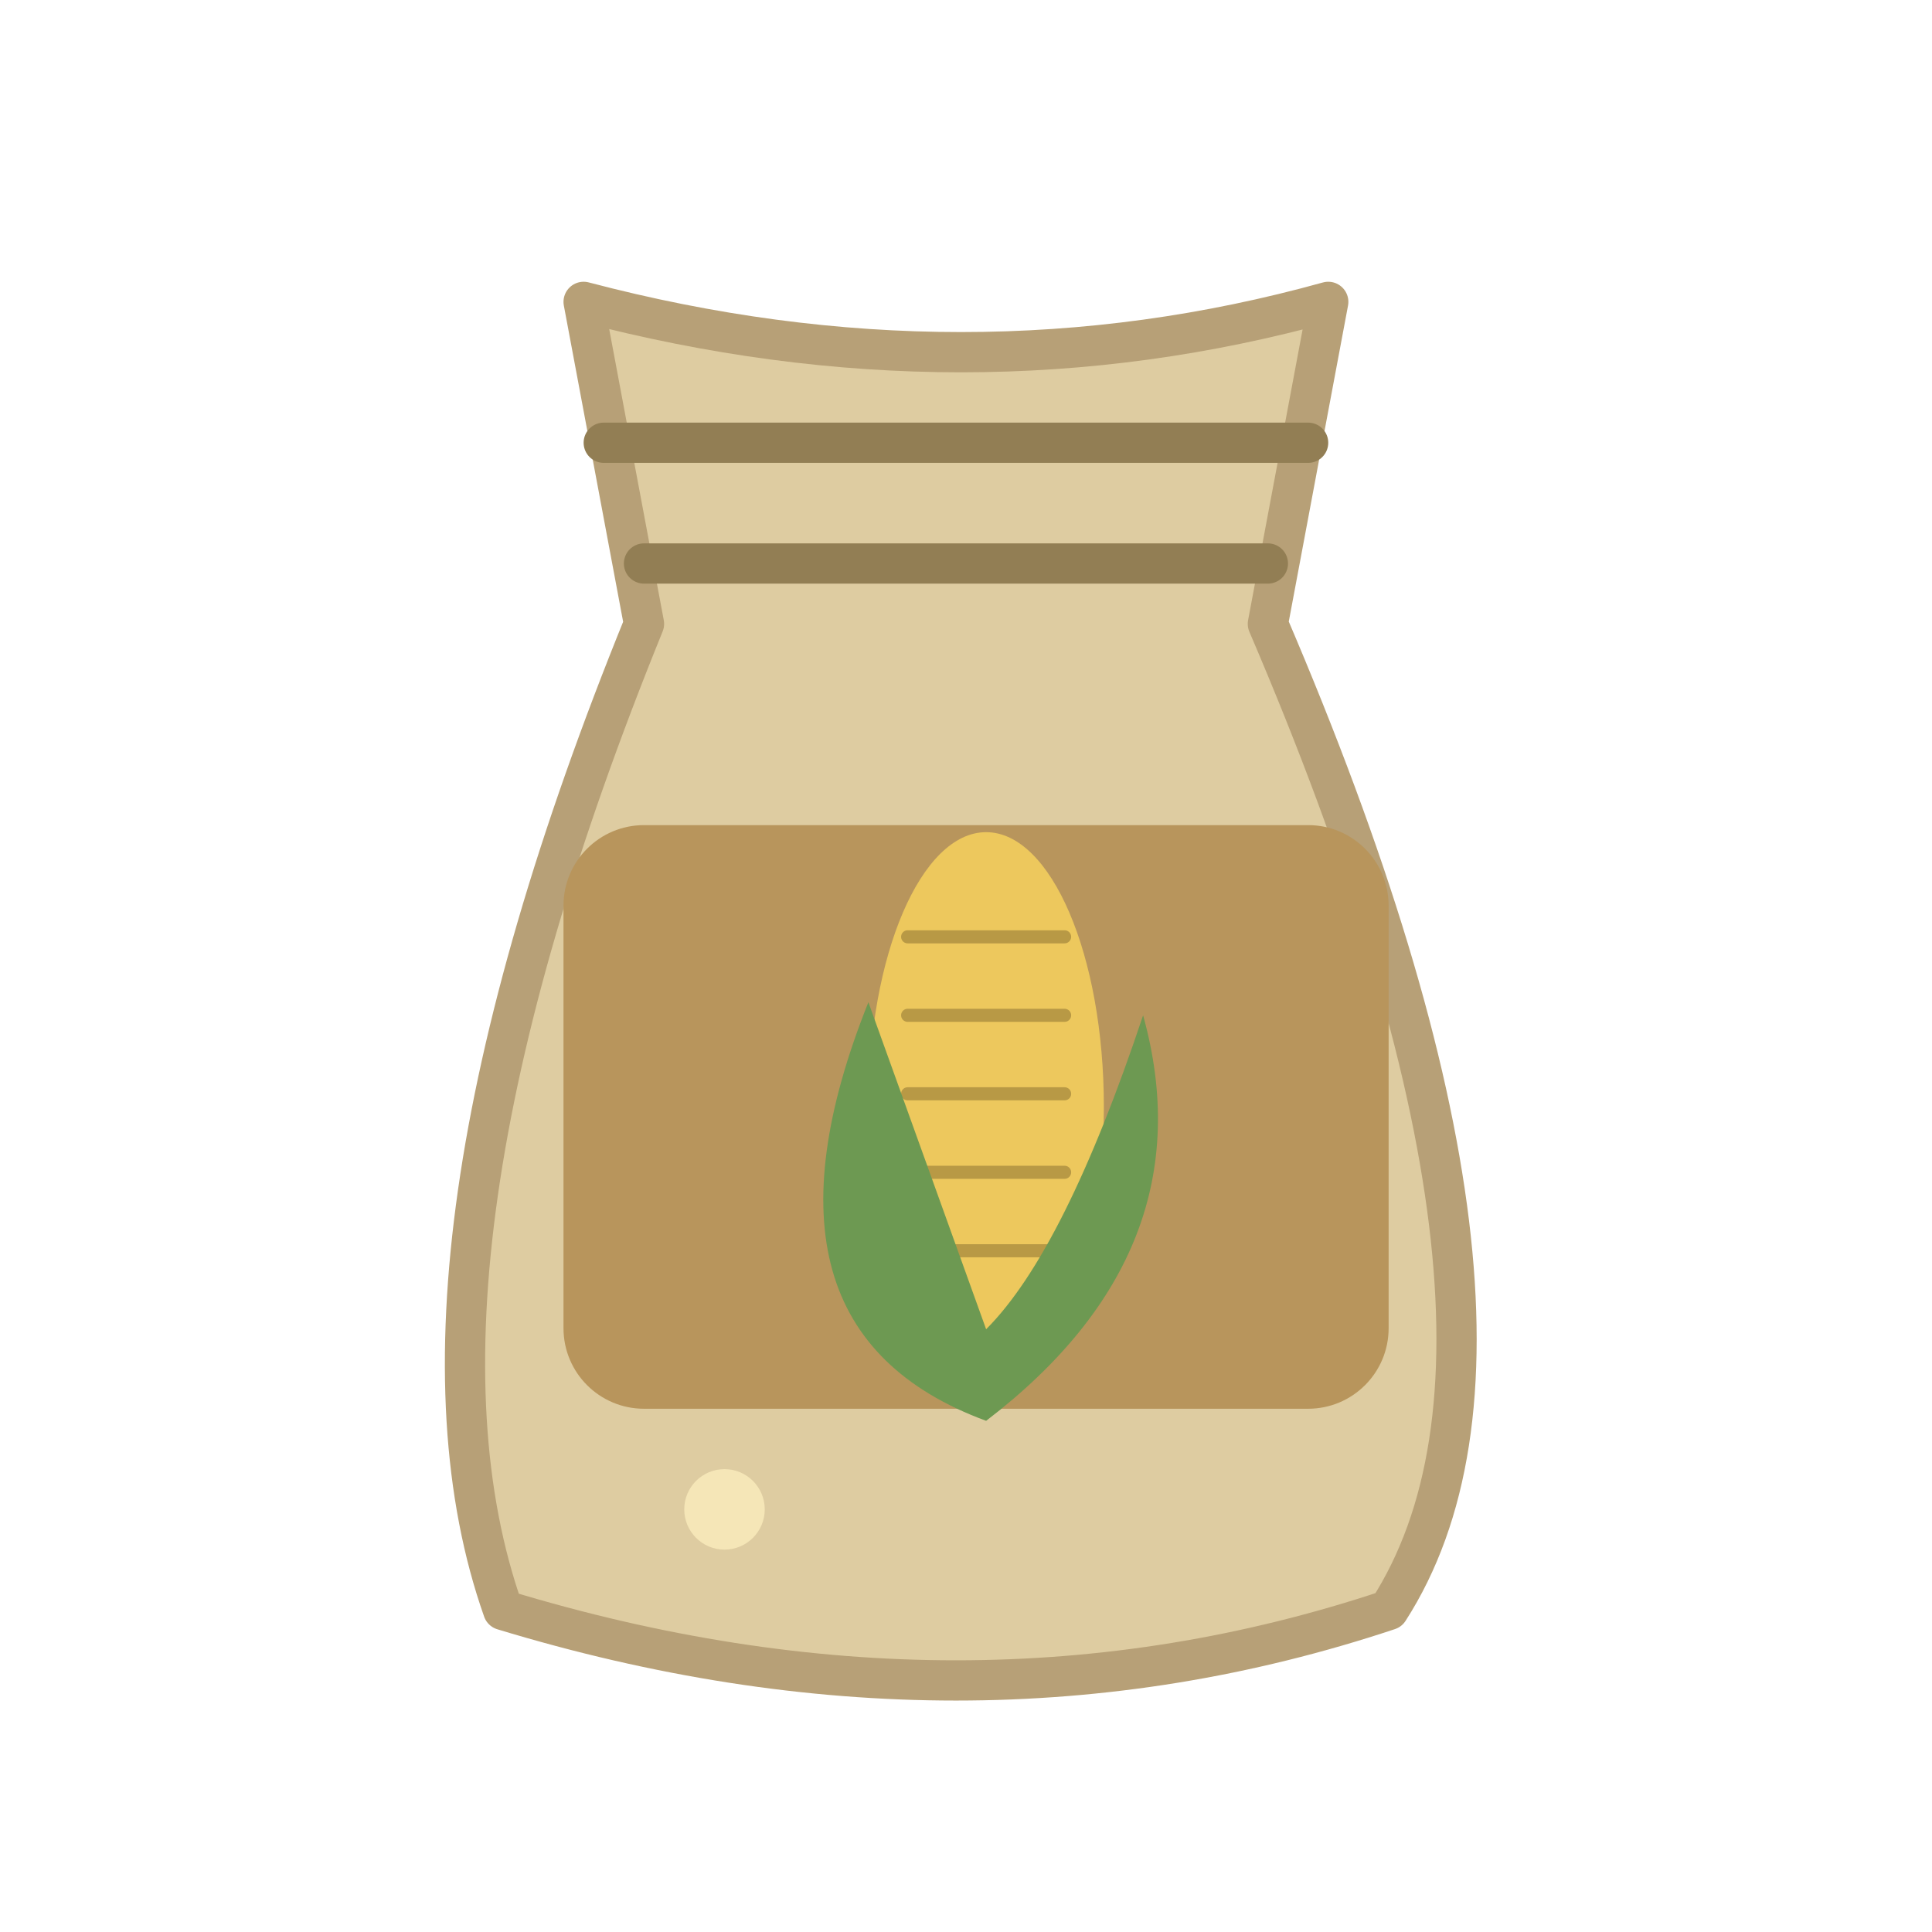
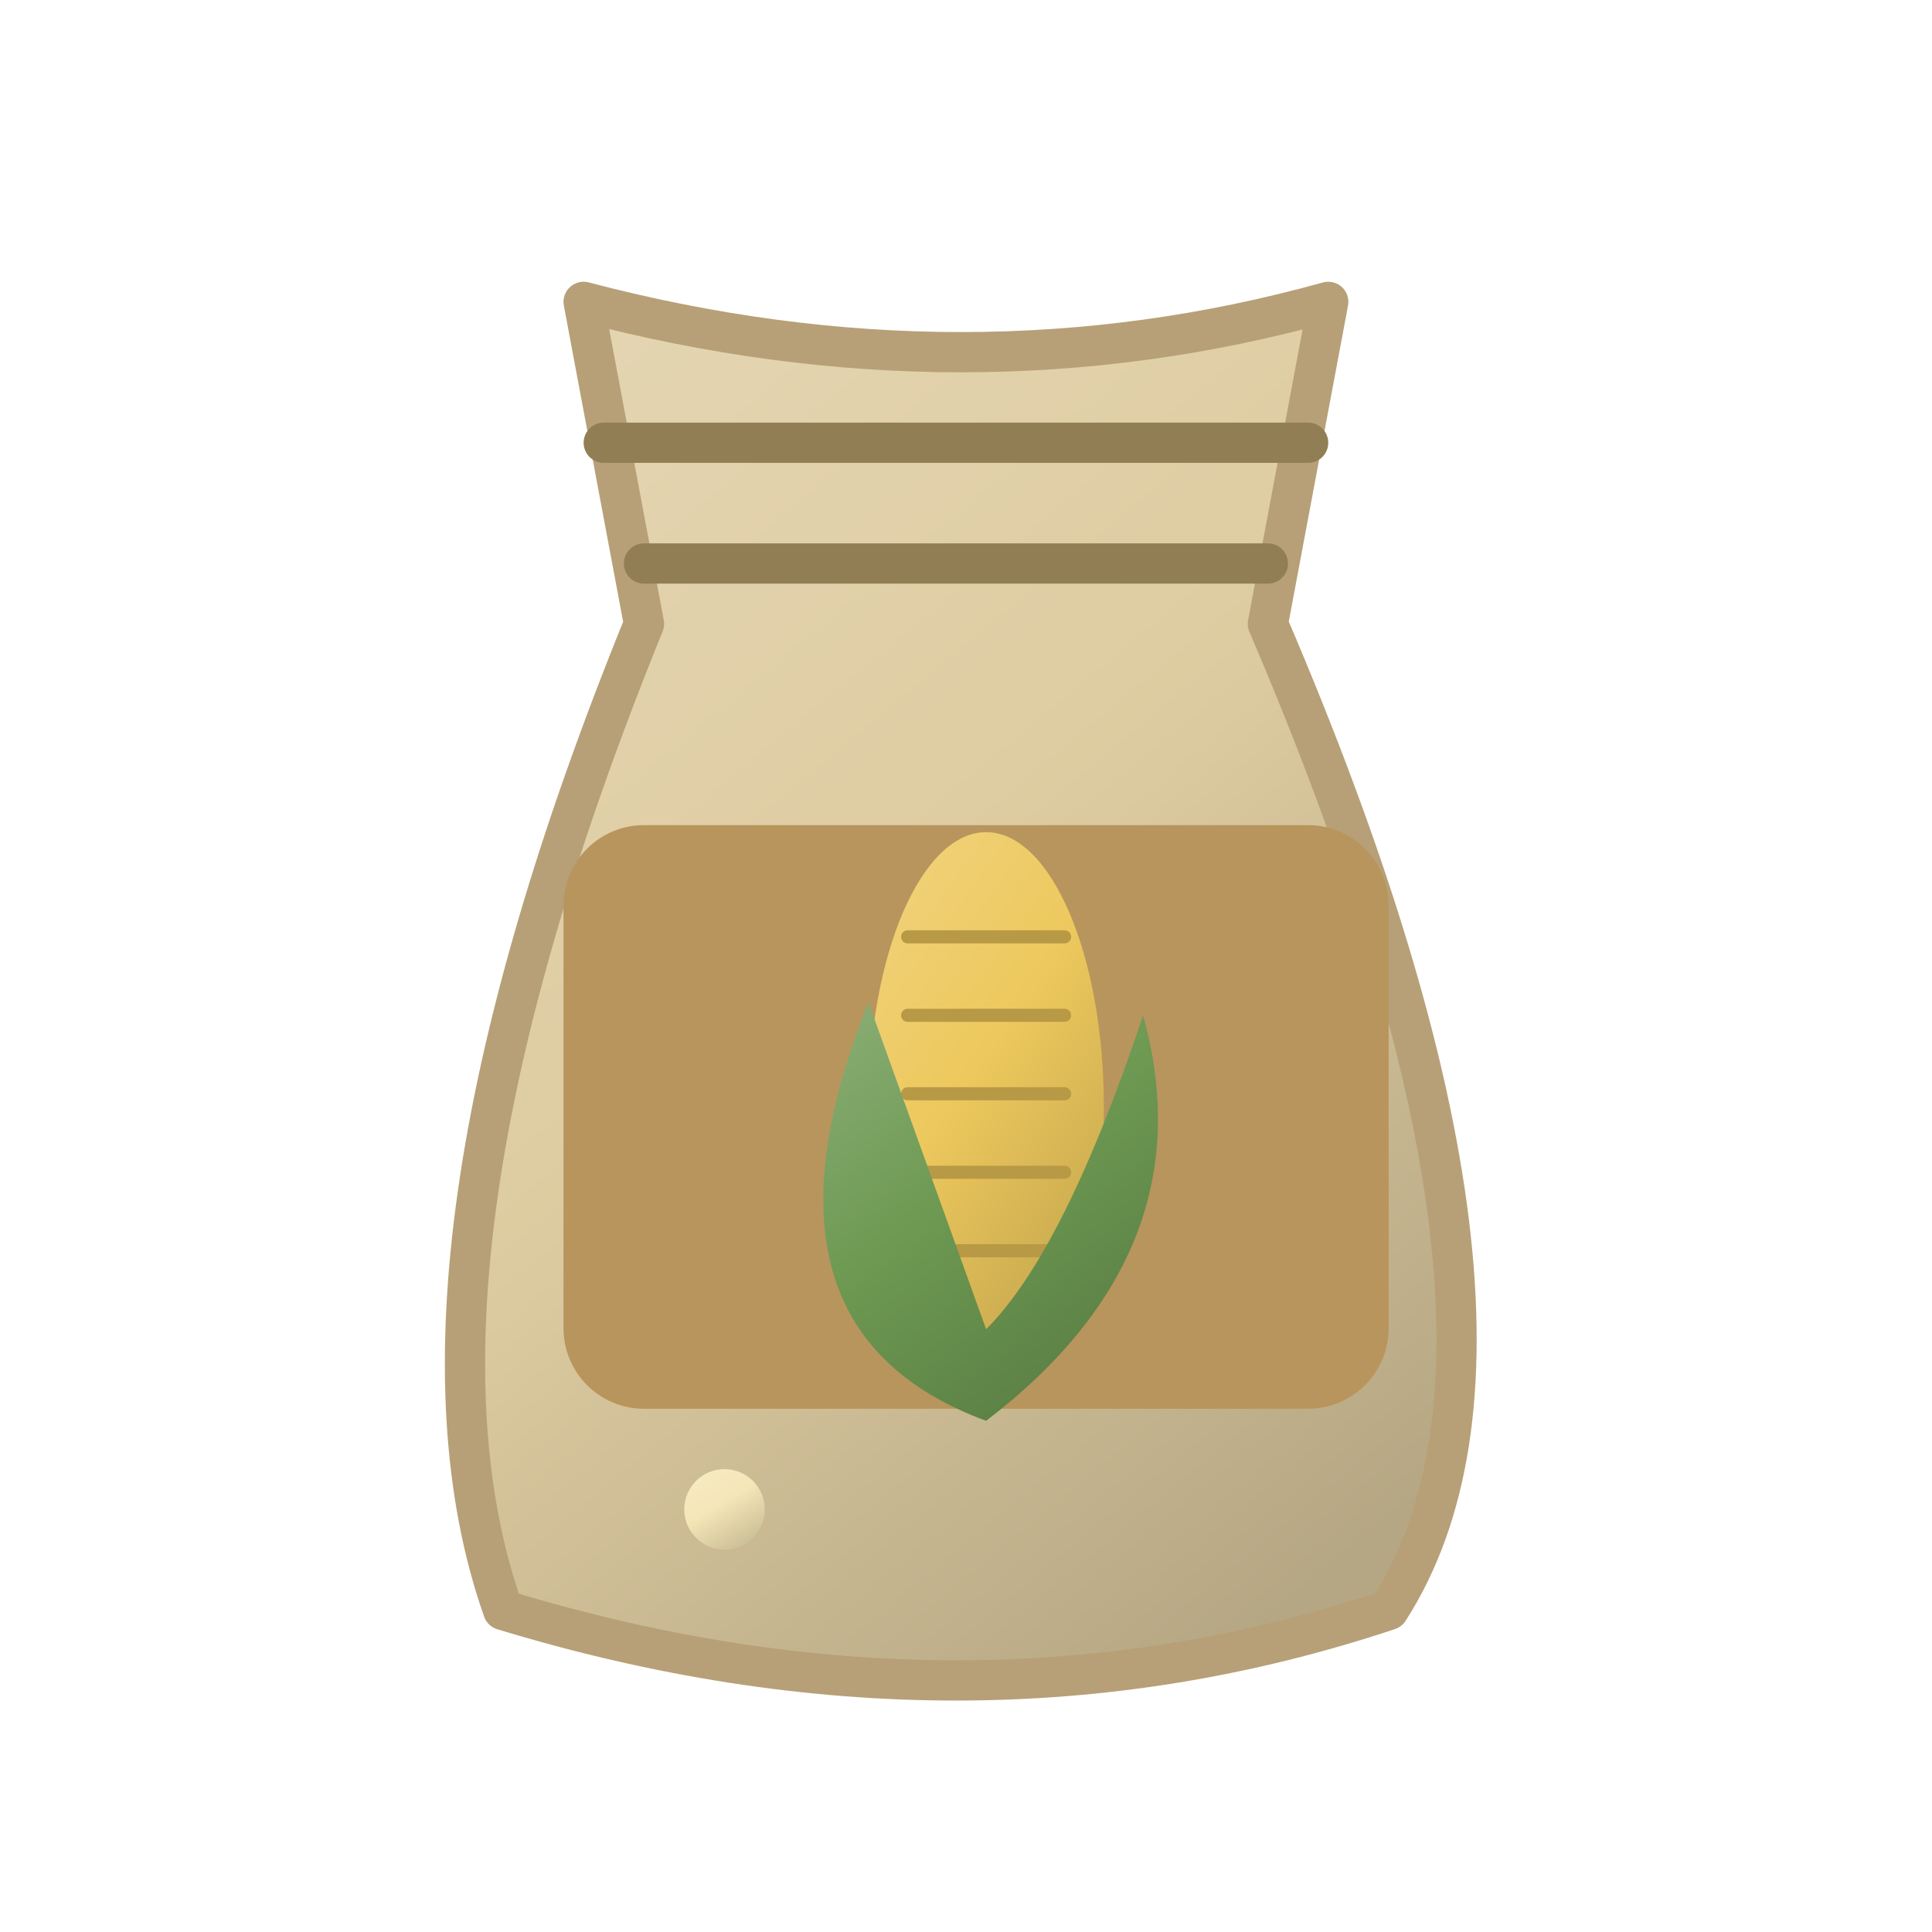
<svg xmlns="http://www.w3.org/2000/svg" width="96" height="96" viewBox="0 0 96 96">
-   <g transform="translate(0 0) rotate(0) scale(1)">
-     <path d="M29 15 Q48 20 66 15 L63 31 Q78 66 69 80 Q48 87 25 80 Q19 63 32 31Z" fill="#decca1" stroke="#b7a077" stroke-width="2" stroke-linecap="round" stroke-linejoin="round" />
-     <rect x="28" y="41" width="41" height="29" rx="4" fill="#b8955c" />
-     <path d="M30 22 L65 22 M32 28 L63 28" fill="none" stroke="#927e54" stroke-width="2" stroke-linecap="round" stroke-linejoin="round" />
-     <g transform="translate(49 55) rotate(0) scale(0.65)">
-       <ellipse cx="0" cy="0" rx="9" ry="21" fill="#edc85d" />
-       <path d="M-6 -13 L6 -13" fill="none" stroke="#b89945" stroke-width="1" stroke-linecap="round" stroke-linejoin="round" />
-       <path d="M-6 -7 L6 -7" fill="none" stroke="#b89945" stroke-width="1" stroke-linecap="round" stroke-linejoin="round" />
-       <path d="M-6 -1 L6 -1" fill="none" stroke="#b89945" stroke-width="1" stroke-linecap="round" stroke-linejoin="round" />
-       <path d="M-6 5 L6 5" fill="none" stroke="#b89945" stroke-width="1" stroke-linecap="round" stroke-linejoin="round" />
-       <path d="M-6 11 L6 11" fill="none" stroke="#b89945" stroke-width="1" stroke-linecap="round" stroke-linejoin="round" />
-       <path d="M-9 -8 Q-19 17 0 24 Q17 11 12 -7 Q6 11 0 17Z" fill="#6d9952" />
+   <defs>
+     <linearGradient id="paintdecca1" x1="15%" y1="0%" x2="75%" y2="100%">
+       <stop stop-color="#e4d5b2" />
+       <stop offset=".45" stop-color="#decca1" />
+       <stop offset="1" stop-color="#b6a784" />
+     </linearGradient>
+     <linearGradient id="paintedc85d" x1="15%" y1="0%" x2="75%" y2="100%">
+       <stop stop-color="#f0d27a" />
+       <stop offset=".45" stop-color="#edc85d" />
+       <stop offset="1" stop-color="#c2a44c" />
+     </linearGradient>
+     <linearGradient id="paint6d9952" x1="15%" y1="0%" x2="75%" y2="100%">
+       <stop stop-color="#87ab71" />
+       <stop offset=".45" stop-color="#6d9952" />
+       <stop offset="1" stop-color="#597d43" />
+     </linearGradient>
+     <linearGradient id="paintf5e6b7" x1="15%" y1="0%" x2="75%" y2="100%">
+       <stop stop-color="#f7ebc4" />
+       <stop offset=".45" stop-color="#f5e6b7" />
+       <stop offset="1" stop-color="#c9bd96" />
+     </linearGradient>
+     <clipPath id="cell0">
+       <rect x="0" y="0" width="96" height="96" />
+     </clipPath>
+   </defs>
+   <g clip-path="url(#cell0)">
+     <g transform="translate(0 0) rotate(0) scale(1)">
+       <path d="M29 15 Q48 20 66 15 L63 31 Q78 66 69 80 Q48 87 25 80 Q19 63 32 31Z" fill="url(#paintdecca1)" stroke="#b7a077" stroke-width="2" stroke-linecap="round" stroke-linejoin="round" />
+       <rect x="28" y="41" width="41" height="29" rx="4" fill="#b8955c" />
+       <path d="M30 22 L65 22 M32 28 L63 28" fill="none" stroke="#927e54" stroke-width="2" stroke-linecap="round" stroke-linejoin="round" />
+       <g transform="translate(49 55) rotate(0) scale(0.65)">
+         <ellipse cx="0" cy="0" rx="9" ry="21" fill="url(#paintedc85d)" />
+         <path d="M-6 -13 L6 -13" fill="none" stroke="#b89945" stroke-width="1" stroke-linecap="round" stroke-linejoin="round" />
+         <path d="M-6 -7 L6 -7" fill="none" stroke="#b89945" stroke-width="1" stroke-linecap="round" stroke-linejoin="round" />
+         <path d="M-6 -1 L6 -1" fill="none" stroke="#b89945" stroke-width="1" stroke-linecap="round" stroke-linejoin="round" />
+         <path d="M-6 5 L6 5" fill="none" stroke="#b89945" stroke-width="1" stroke-linecap="round" stroke-linejoin="round" />
+         <path d="M-6 11 L6 11" fill="none" stroke="#b89945" stroke-width="1" stroke-linecap="round" stroke-linejoin="round" />
+         <path d="M-9 -8 Q-19 17 0 24 Q17 11 12 -7 Q6 11 0 17Z" fill="url(#paint6d9952)" />
+       </g>
+       <ellipse cx="36" cy="75" rx="2" ry="2" fill="url(#paintf5e6b7)" />
    </g>
-     <ellipse cx="36" cy="75" rx="2" ry="2" fill="#f5e6b7" />
  </g>
</svg>
